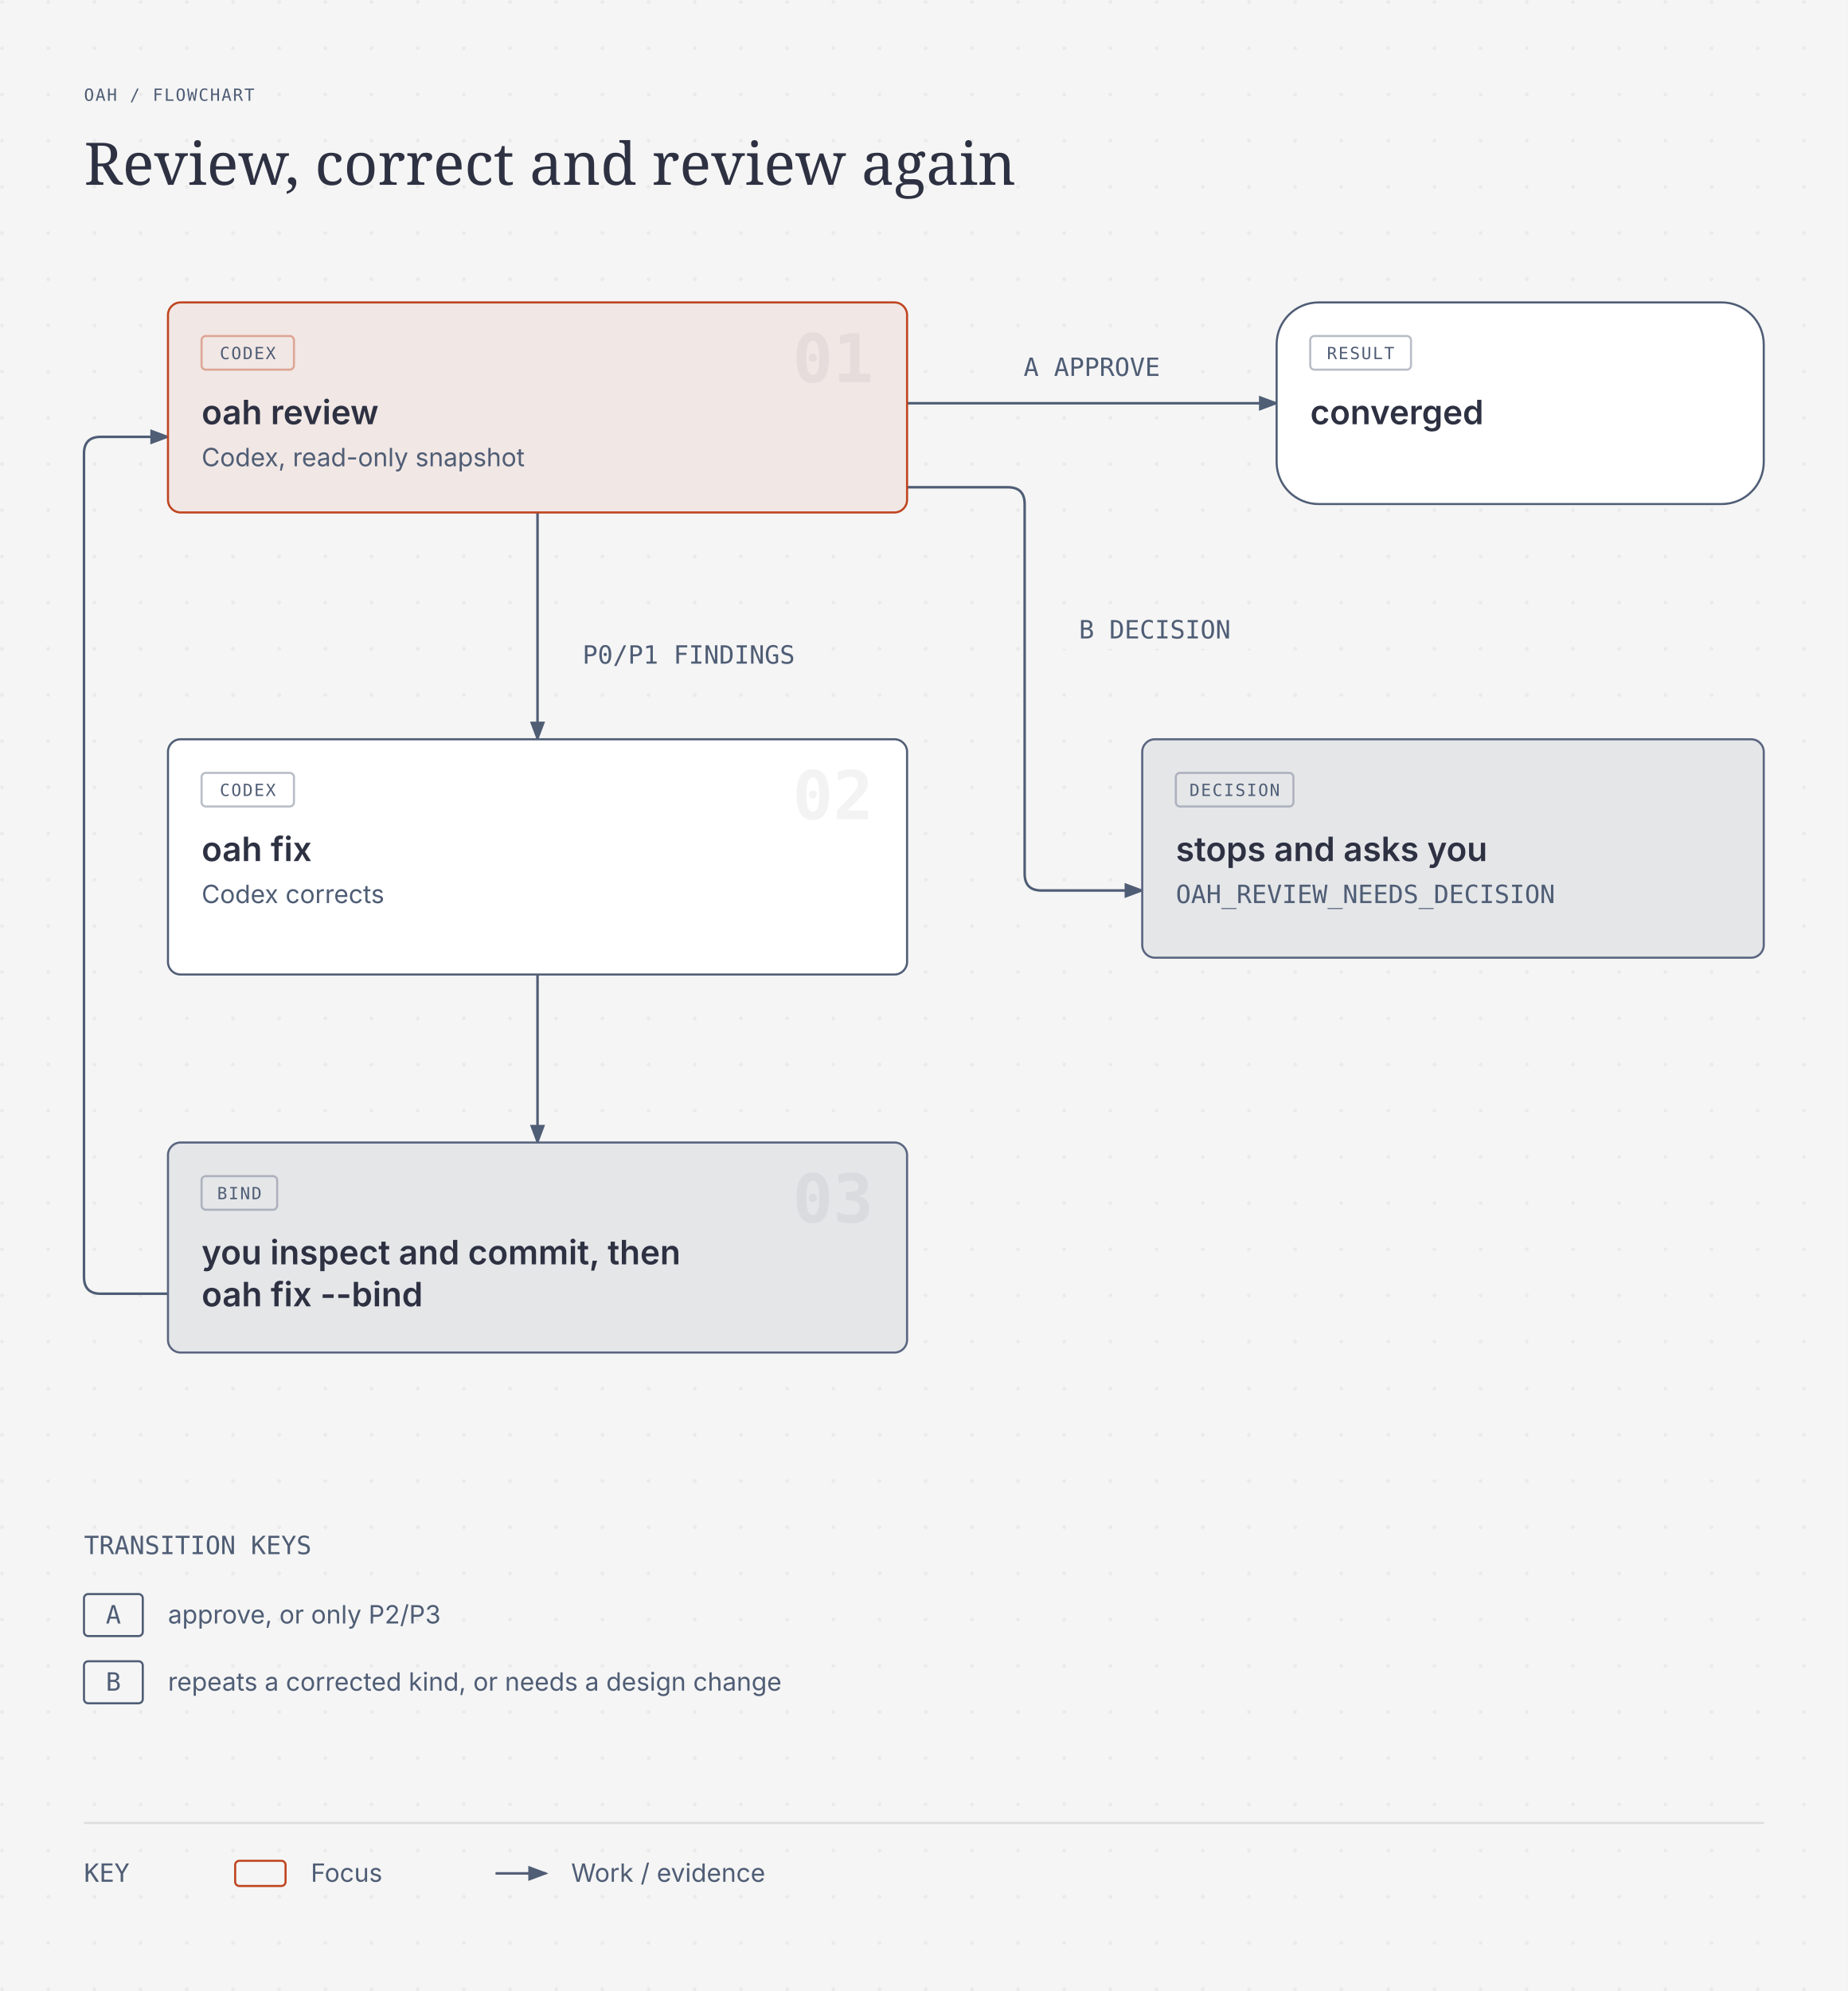
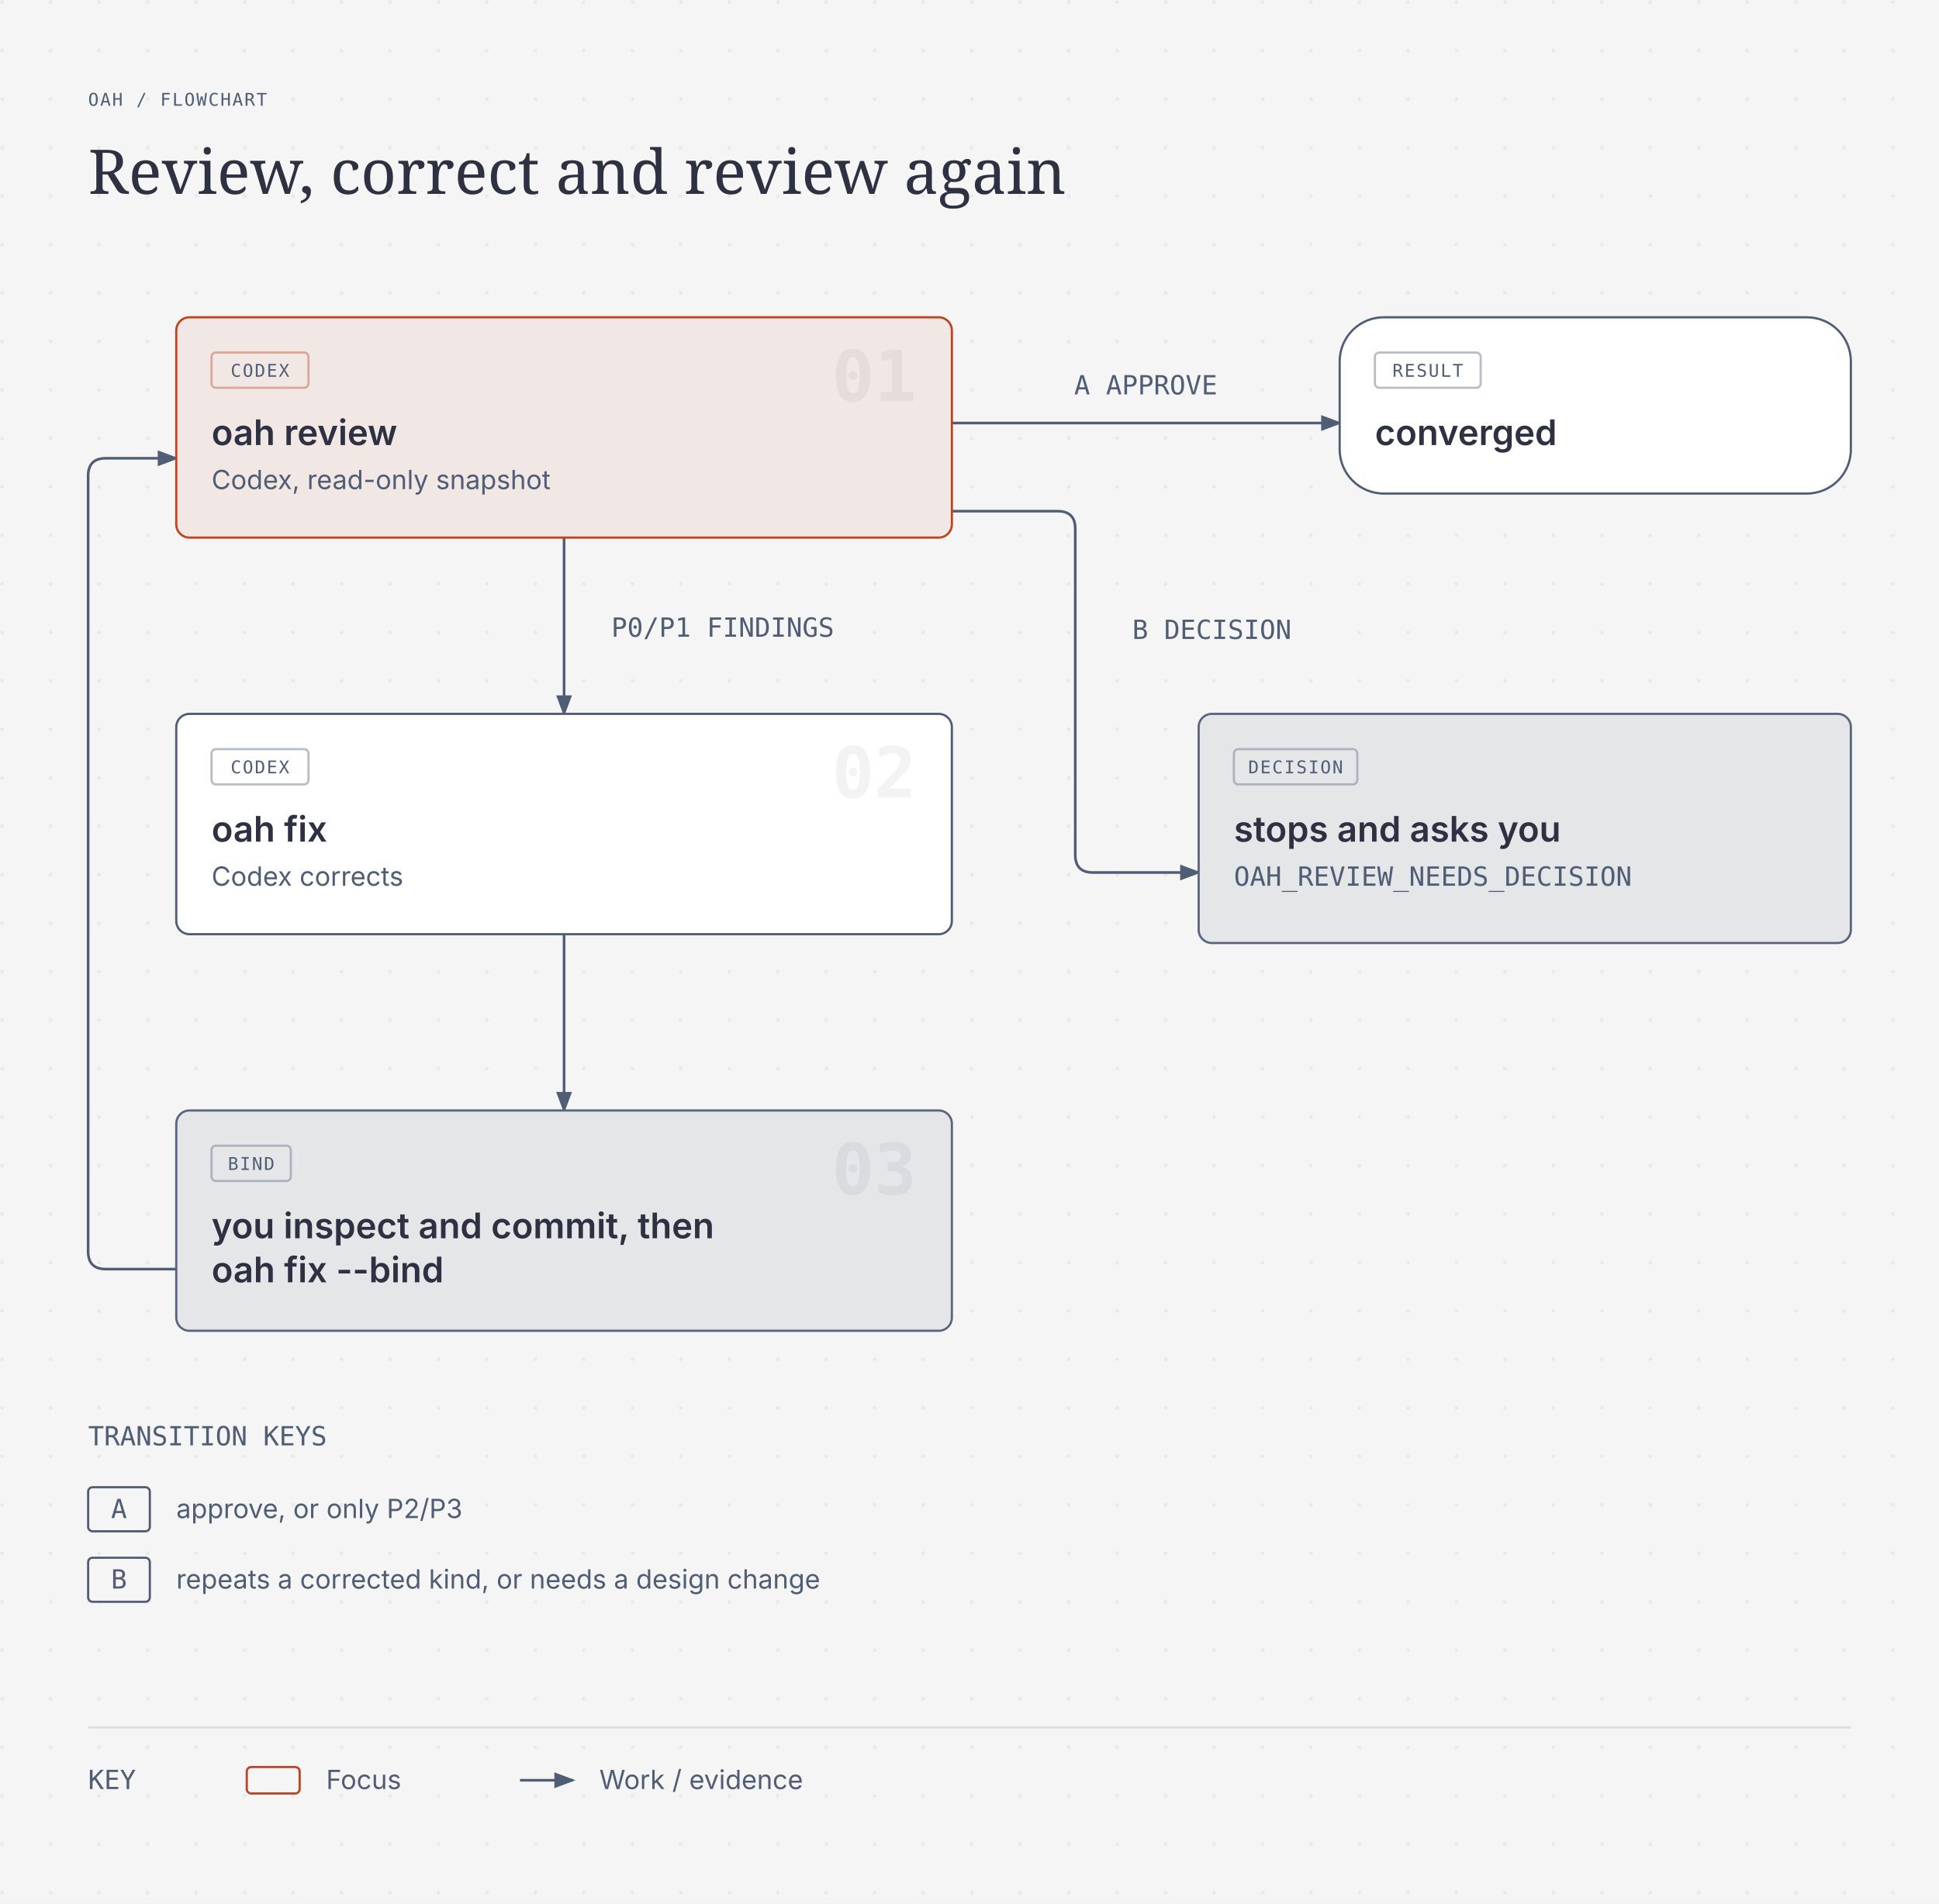
- <svg xmlns="http://www.w3.org/2000/svg" viewBox="0 0 880 948" role="img" aria-labelledby="concepts-review-light-title concepts-review-light-desc" data-diagram-type="Flowchart" data-size="fit" id="concepts-review-light-root">
+ <svg xmlns="http://www.w3.org/2000/svg" viewBox="0 0 880 864" role="img" aria-labelledby="concepts-review-light-title concepts-review-light-desc" data-diagram-type="Flowchart" data-size="fit" id="concepts-review-light-root">
  <defs>
    <style>#concepts-review-light-root { font-family: "Geist", system-ui, -apple-system, "Segoe UI", sans-serif; color: #2d3142; }
      #concepts-review-light-root .diagram-container { width: 100%; overflow-x: auto; }
      #concepts-review-light-root text { font-family: "Geist", system-ui, -apple-system, "Segoe UI", sans-serif; fill: #2d3142; }
      #concepts-review-light-root .title { font-family: "Instrument Serif", Georgia, serif; font-size: 28px; font-weight: 400; }
      #concepts-review-light-root .node { font-size: 16px; font-weight: 600; }
      #concepts-review-light-root .sub { font-family: "Geist", system-ui, -apple-system, "Segoe UI", sans-serif; font-size: 12px; font-weight: 400; fill: #4f5d75; }
      #concepts-review-light-root .technical { font-family: "Geist Mono", ui-monospace, "SFMono-Regular", Consolas, monospace; }
      #concepts-review-light-root .label { font-size: 12px; font-family: "Geist Mono", ui-monospace, "SFMono-Regular", Consolas, monospace; font-weight: 400; fill: #4f5d75; }
      #concepts-review-light-root .prose { font-size: 12px; font-weight: 400; fill: #4f5d75; }
      #concepts-review-light-root .zone-label { font-size: 12px; font-family: "Geist Mono", ui-monospace, "SFMono-Regular", Consolas, monospace; font-weight: 500; fill: #4f5d75; }
      #concepts-review-light-root .arrow-label { font-size: 12px; font-family: "Geist Mono", ui-monospace, "SFMono-Regular", Consolas, monospace; font-weight: 400; fill: #4f5d75; }
      #concepts-review-light-root .tag { font-family: "Geist Mono", ui-monospace, "SFMono-Regular", Consolas, monospace; font-size: 8px; font-weight: 500; letter-spacing: .08em; fill: #4f5d75; }
      #concepts-review-light-root .ghost { font-family: "Geist Mono", ui-monospace, "SFMono-Regular", Consolas, monospace; font-size: 32px; font-weight: 600; fill: #2d3142; opacity: .06; }
      @media print {
#concepts-review-light-root .diagram-container { overflow-x: visible; }
}</style>
    <pattern id="concepts-review-light-dots" width="22" height="22" patternUnits="userSpaceOnUse">
      <circle cx="1" cy="1" r="0.9" fill="#2d3142" fill-opacity=".10" />
    </pattern>
    <marker id="concepts-review-light-arrow" markerWidth="8" markerHeight="6" refX="7" refY="3" orient="auto">
      <polygon points="0 0, 8 3, 0 6" fill="#4f5d75" />
    </marker>
    <marker id="concepts-review-light-arrow-accent" markerWidth="8" markerHeight="6" refX="7" refY="3" orient="auto">
      <polygon points="0 0, 8 3, 0 6" fill="#bf4520" />
    </marker>
    <marker id="concepts-review-light-arrow-link" markerWidth="8" markerHeight="6" refX="7" refY="3" orient="auto">
      <polygon points="0 0, 8 3, 0 6" fill="#2e5aa8" />
    </marker>
  </defs>
-   <rect width="880" height="948" fill="#f5f5f5" />
-   <rect width="880" height="948" fill="url(#concepts-review-light-dots)" opacity=".55" />
+   <rect width="880" height="864" fill="#f5f5f5" />
+   <rect width="880" height="864" fill="url(#concepts-review-light-dots)" opacity=".55" />
  <text x="40" y="48" class="tag" text-anchor="start">OAH / FLOWCHART</text>
  <text x="40" y="88" class="title" text-anchor="start">Review, correct and review again</text>
  <path d="M 432,192 L 608,192" data-edge-id="e1" data-from="R" data-to="V" data-label="approve, or only P2/P3" fill="none" stroke="#4f5d75" stroke-width="1.2" marker-end="url(#concepts-review-light-arrow)" />
-   <path d="M 256,244 L 256,352" data-edge-id="e2" data-from="R" data-to="F" data-label="P0/P1 findings" fill="none" stroke="#4f5d75" stroke-width="1.2" marker-end="url(#concepts-review-light-arrow)" />
-   <path d="M 256,464 L 256,544" data-edge-id="e3" data-from="F" data-to="B" data-label="" fill="none" stroke="#4f5d75" stroke-width="1.2" marker-end="url(#concepts-review-light-arrow)" />
-   <path d="M 80,616 L 48,616 Q 40,616 40,608 L 40,216 Q 40,208 48,208 L 80,208" data-edge-id="e4" data-from="B" data-to="R" data-label="" fill="none" stroke="#4f5d75" stroke-width="1.2" marker-end="url(#concepts-review-light-arrow)" />
-   <path d="M 432,232 L 480,232 Q 488,232 488,240 L 488,416 Q 488,424 496,424 L 544,424" data-edge-id="e5" data-from="R" data-to="D" data-label="repeats a corrected kind, or needs a design change" fill="none" stroke="#4f5d75" stroke-width="1.2" marker-end="url(#concepts-review-light-arrow)" />
+   <path d="M 256,244 L 256,324" data-edge-id="e2" data-from="R" data-to="F" data-label="P0/P1 findings" fill="none" stroke="#4f5d75" stroke-width="1.2" marker-end="url(#concepts-review-light-arrow)" />
+   <path d="M 256,424 L 256,504" data-edge-id="e3" data-from="F" data-to="B" data-label="" fill="none" stroke="#4f5d75" stroke-width="1.2" marker-end="url(#concepts-review-light-arrow)" />
+   <path d="M 80,576 L 48,576 Q 40,576 40,568 L 40,216 Q 40,208 48,208 L 80,208" data-edge-id="e4" data-from="B" data-to="R" data-label="" fill="none" stroke="#4f5d75" stroke-width="1.2" marker-end="url(#concepts-review-light-arrow)" />
+   <path d="M 432,232 L 480,232 Q 488,232 488,240 L 488,388 Q 488,396 496,396 L 544,396" data-edge-id="e5" data-from="R" data-to="D" data-label="repeats a corrected kind, or needs a design change" fill="none" stroke="#4f5d75" stroke-width="1.2" marker-end="url(#concepts-review-light-arrow)" />
  <rect x="468" y="164" width="104" height="20" rx="2" fill="#f5f5f5" />
  <text x="520" y="179" class="arrow-label" text-anchor="middle">A APPROVE</text>
-   <rect x="264" y="301" width="128" height="20" rx="2" fill="#f5f5f5" />
-   <text x="328" y="316" class="arrow-label" text-anchor="middle">P0/P1 FINDINGS</text>
-   <rect x="496" y="289" width="108" height="20" rx="2" fill="#f5f5f5" />
-   <text x="550" y="304" class="arrow-label" text-anchor="middle">B DECISION</text>
+   <rect x="264" y="274" width="128" height="20" rx="2" fill="#f5f5f5" />
+   <text x="328" y="289" class="arrow-label" text-anchor="middle">P0/P1 FINDINGS</text>
+   <rect x="496" y="275" width="108" height="20" rx="2" fill="#f5f5f5" />
+   <text x="550" y="290" class="arrow-label" text-anchor="middle">B DECISION</text>
  <g data-node-id="R" data-source-label="oah review Codex, read-only snapshot">
    <rect x="80" y="144" width="352" height="100" rx="6" fill="#f5f5f5" />
    <rect x="80" y="144" width="352" height="100" rx="6" fill="#bf4520" stroke="#bf4520" stroke-width="1" fill-opacity=".08" />
    <g aria-hidden="true">
      <rect x="96" y="160" width="44" height="16" rx="2" fill="none" stroke="#bf4520" stroke-width="1" stroke-opacity=".4" />
      <text x="118" y="171" class="tag" text-anchor="middle">CODEX</text>
      <text x="416" y="182" class="ghost" text-anchor="end">01</text>
    </g>
    <text x="96" y="202" class="node" text-anchor="start">oah review</text>
    <text x="96" y="222" class="sub" text-anchor="start">Codex, read-only snapshot</text>
  </g>
  <g data-node-id="F" data-source-label="oah fix Codex corrects">
-     <rect x="80" y="352" width="352" height="112" rx="6" fill="#f5f5f5" />
-     <rect x="80" y="352" width="352" height="112" rx="6" fill="#ffffff" stroke="#4f5d75" stroke-width="1" />
+     <rect x="80" y="324" width="352" height="100" rx="6" fill="#f5f5f5" />
+     <rect x="80" y="324" width="352" height="100" rx="6" fill="#ffffff" stroke="#4f5d75" stroke-width="1" />
    <g aria-hidden="true">
-       <rect x="96" y="368" width="44" height="16" rx="2" fill="none" stroke="#4f5d75" stroke-width="1" stroke-opacity=".4" />
-       <text x="118" y="379" class="tag" text-anchor="middle">CODEX</text>
-       <text x="416" y="390" class="ghost" text-anchor="end">02</text>
+       <rect x="96" y="340" width="44" height="16" rx="2" fill="none" stroke="#4f5d75" stroke-width="1" stroke-opacity=".4" />
+       <text x="118" y="351" class="tag" text-anchor="middle">CODEX</text>
+       <text x="416" y="362" class="ghost" text-anchor="end">02</text>
    </g>
-     <text x="96" y="410" class="node" text-anchor="start">oah fix</text>
-     <text x="96" y="430" class="sub" text-anchor="start">Codex corrects</text>
+     <text x="96" y="382" class="node" text-anchor="start">oah fix</text>
+     <text x="96" y="402" class="sub" text-anchor="start">Codex corrects</text>
  </g>
  <g data-node-id="B" data-source-label="you inspect and commit, then oah fix --bind">
-     <rect x="80" y="544" width="352" height="100" rx="6" fill="#f5f5f5" />
-     <rect x="80" y="544" width="352" height="100" rx="6" fill="#4f5d75" stroke="#5a6580" stroke-width="1" fill-opacity=".10" />
+     <rect x="80" y="504" width="352" height="100" rx="6" fill="#f5f5f5" />
+     <rect x="80" y="504" width="352" height="100" rx="6" fill="#4f5d75" stroke="#5a6580" stroke-width="1" fill-opacity=".10" />
    <g aria-hidden="true">
-       <rect x="96" y="560" width="36" height="16" rx="2" fill="none" stroke="#5a6580" stroke-width="1" stroke-opacity=".4" />
-       <text x="114" y="571" class="tag" text-anchor="middle">BIND</text>
-       <text x="416" y="582" class="ghost" text-anchor="end">03</text>
+       <rect x="96" y="520" width="36" height="16" rx="2" fill="none" stroke="#5a6580" stroke-width="1" stroke-opacity=".4" />
+       <text x="114" y="531" class="tag" text-anchor="middle">BIND</text>
+       <text x="416" y="542" class="ghost" text-anchor="end">03</text>
    </g>
-     <text x="96" y="602" class="node" text-anchor="start">you inspect and commit, then</text>
-     <text x="96" y="622" class="node" text-anchor="start">oah fix --bind</text>
+     <text x="96" y="562" class="node" text-anchor="start">you inspect and commit, then</text>
+     <text x="96" y="582" class="node" text-anchor="start">oah fix --bind</text>
  </g>
  <g data-node-id="V" data-source-label="converged">
-     <rect x="608" y="144" width="232" height="96" rx="20" fill="#f5f5f5" />
-     <rect x="608" y="144" width="232" height="96" rx="20" fill="#ffffff" stroke="#4f5d75" stroke-width="1" />
+     <rect x="608" y="144" width="232" height="80" rx="20" fill="#f5f5f5" />
+     <rect x="608" y="144" width="232" height="80" rx="20" fill="#ffffff" stroke="#4f5d75" stroke-width="1" />
    <g aria-hidden="true">
      <rect x="624" y="160" width="48" height="16" rx="2" fill="none" stroke="#4f5d75" stroke-width="1" stroke-opacity=".4" />
      <text x="648" y="171" class="tag" text-anchor="middle">RESULT</text>
    </g>
    <text x="624" y="202" class="node" text-anchor="start">converged</text>
  </g>
  <g data-node-id="D" data-source-label="stops and asks you OAH_REVIEW_NEEDS_DECISION">
-     <rect x="544" y="352" width="296" height="104" rx="6" fill="#f5f5f5" />
-     <rect x="544" y="352" width="296" height="104" rx="6" fill="#4f5d75" stroke="#5a6580" stroke-width="1" fill-opacity=".10" />
+     <rect x="544" y="324" width="296" height="104" rx="6" fill="#f5f5f5" />
+     <rect x="544" y="324" width="296" height="104" rx="6" fill="#4f5d75" stroke="#5a6580" stroke-width="1" fill-opacity=".10" />
    <g aria-hidden="true">
-       <rect x="560" y="368" width="56" height="16" rx="2" fill="none" stroke="#5a6580" stroke-width="1" stroke-opacity=".4" />
-       <text x="588" y="379" class="tag" text-anchor="middle">DECISION</text>
+       <rect x="560" y="340" width="56" height="16" rx="2" fill="none" stroke="#5a6580" stroke-width="1" stroke-opacity=".4" />
+       <text x="588" y="351" class="tag" text-anchor="middle">DECISION</text>
    </g>
-     <text x="560" y="410" class="node" text-anchor="start">stops and asks you</text>
-     <text x="560" y="430" class="sub technical" text-anchor="start">OAH_REVIEW_NEEDS_DECISION</text>
+     <text x="560" y="382" class="node" text-anchor="start">stops and asks you</text>
+     <text x="560" y="402" class="sub technical" text-anchor="start">OAH_REVIEW_NEEDS_DECISION</text>
  </g>
-   <text x="40" y="740" class="zone-label" text-anchor="start">TRANSITION KEYS</text>
-   <rect x="40" y="759" width="28" height="20" rx="2" fill="#f5f5f5" stroke="#4f5d75" stroke-width="1" />
-   <text x="54" y="773" class="label" text-anchor="middle">A</text>
-   <text x="80" y="773" class="prose" text-anchor="start">approve, or only P2/P3</text>
-   <rect x="40" y="791" width="28" height="20" rx="2" fill="#f5f5f5" stroke="#4f5d75" stroke-width="1" />
-   <text x="54" y="805" class="label" text-anchor="middle">B</text>
-   <text x="80" y="805" class="prose" text-anchor="start">repeats a corrected kind, or needs a design change</text>
-   <line x1="40" y1="868" x2="840" y2="868" stroke="#2d3142" stroke-opacity=".12" />
-   <text x="40" y="896" class="zone-label" text-anchor="start">KEY</text>
-   <rect x="112" y="886" width="24" height="12" rx="2" fill="none" stroke="#bf4520" stroke-width="1" />
-   <text x="148" y="896" class="prose" text-anchor="start">Focus</text>
-   <path d="M 236,892 h 24" fill="none" stroke="#4f5d75" stroke-width="1.2" marker-end="url(#concepts-review-light-arrow)" />
-   <text x="272" y="896" class="prose" text-anchor="start">Work / evidence</text>
+   <text x="40" y="656" class="zone-label" text-anchor="start">TRANSITION KEYS</text>
+   <rect x="40" y="675" width="28" height="20" rx="2" fill="#f5f5f5" stroke="#4f5d75" stroke-width="1" />
+   <text x="54" y="689" class="label" text-anchor="middle">A</text>
+   <text x="80" y="689" class="prose" text-anchor="start">approve, or only P2/P3</text>
+   <rect x="40" y="707" width="28" height="20" rx="2" fill="#f5f5f5" stroke="#4f5d75" stroke-width="1" />
+   <text x="54" y="721" class="label" text-anchor="middle">B</text>
+   <text x="80" y="721" class="prose" text-anchor="start">repeats a corrected kind, or needs a design change</text>
+   <line x1="40" y1="784" x2="840" y2="784" stroke="#2d3142" stroke-opacity=".12" />
+   <text x="40" y="812" class="zone-label" text-anchor="start">KEY</text>
+   <rect x="112" y="802" width="24" height="12" rx="2" fill="none" stroke="#bf4520" stroke-width="1" />
+   <text x="148" y="812" class="prose" text-anchor="start">Focus</text>
+   <path d="M 236,808 h 24" fill="none" stroke="#4f5d75" stroke-width="1.2" marker-end="url(#concepts-review-light-arrow)" />
+   <text x="272" y="812" class="prose" text-anchor="start">Work / evidence</text>
</svg>
